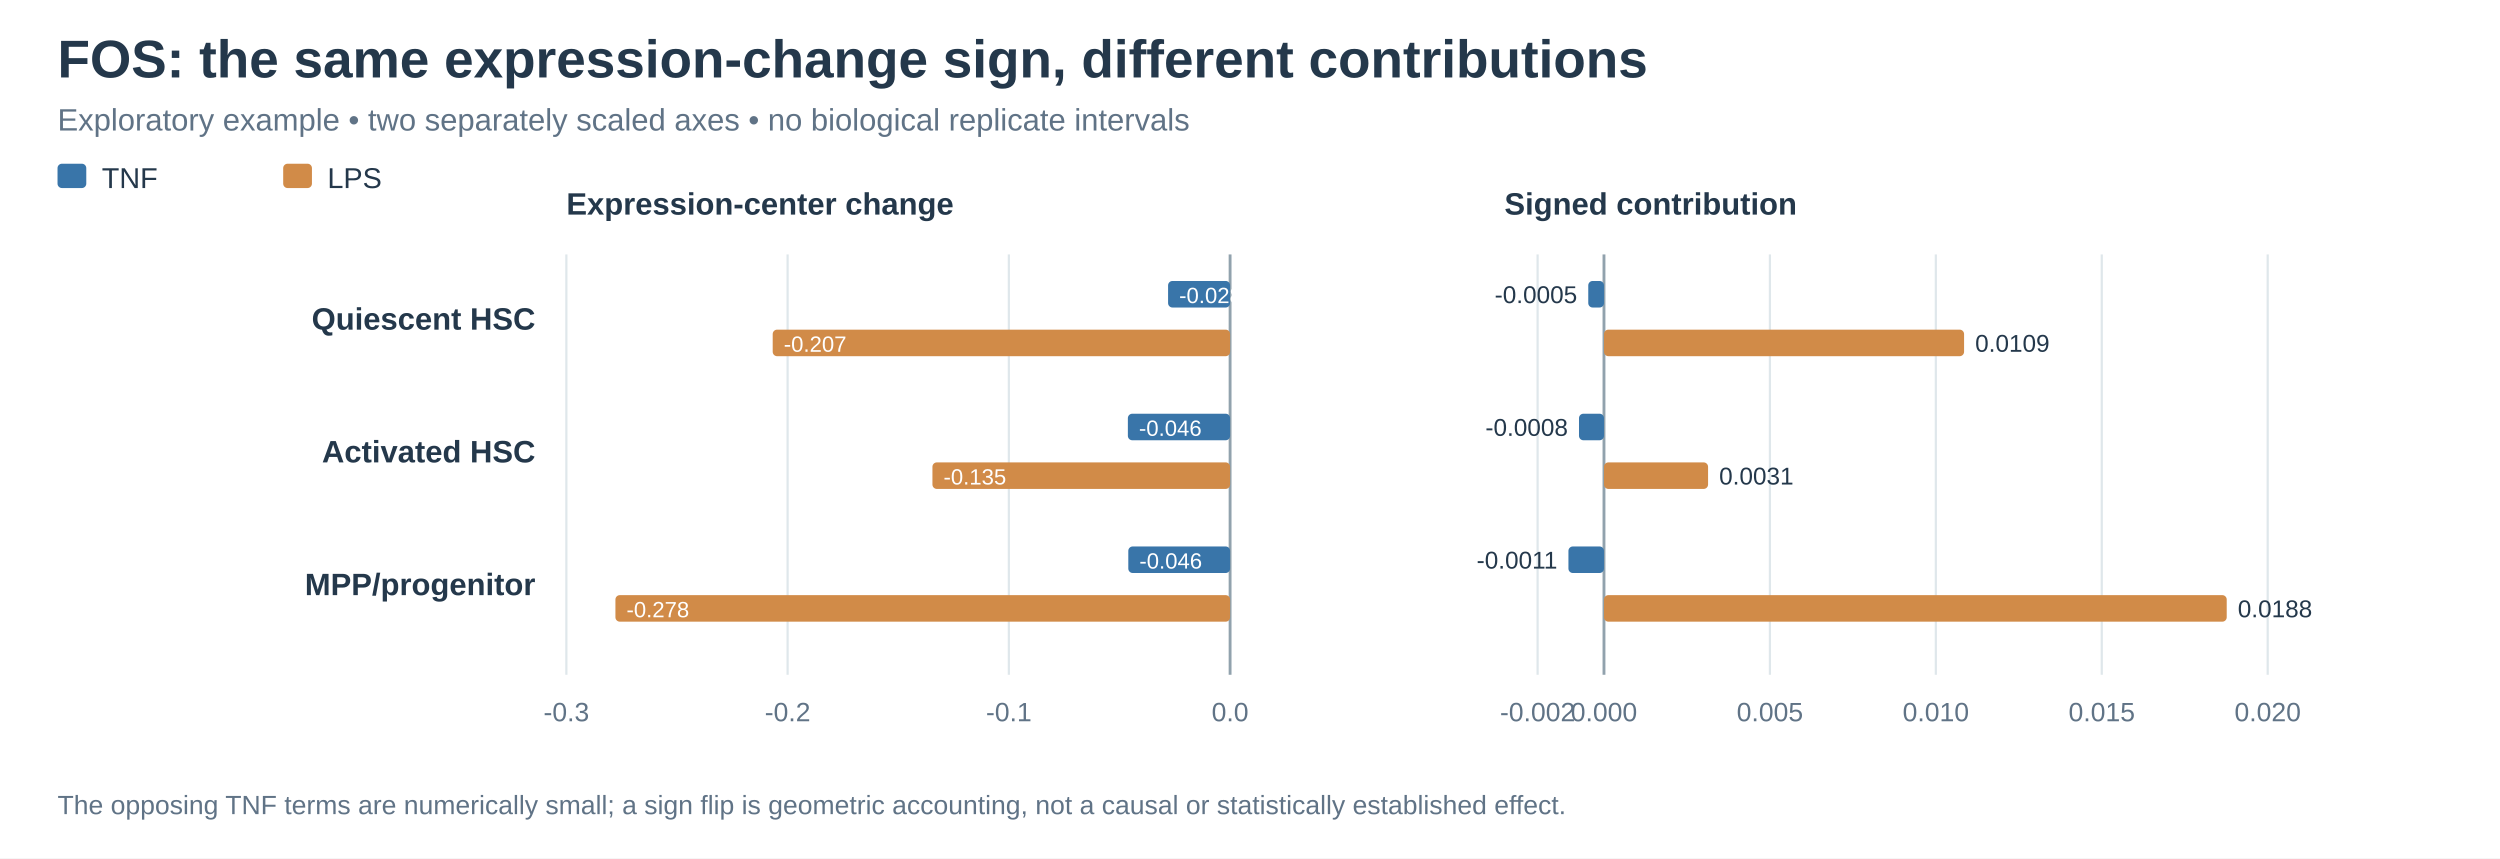
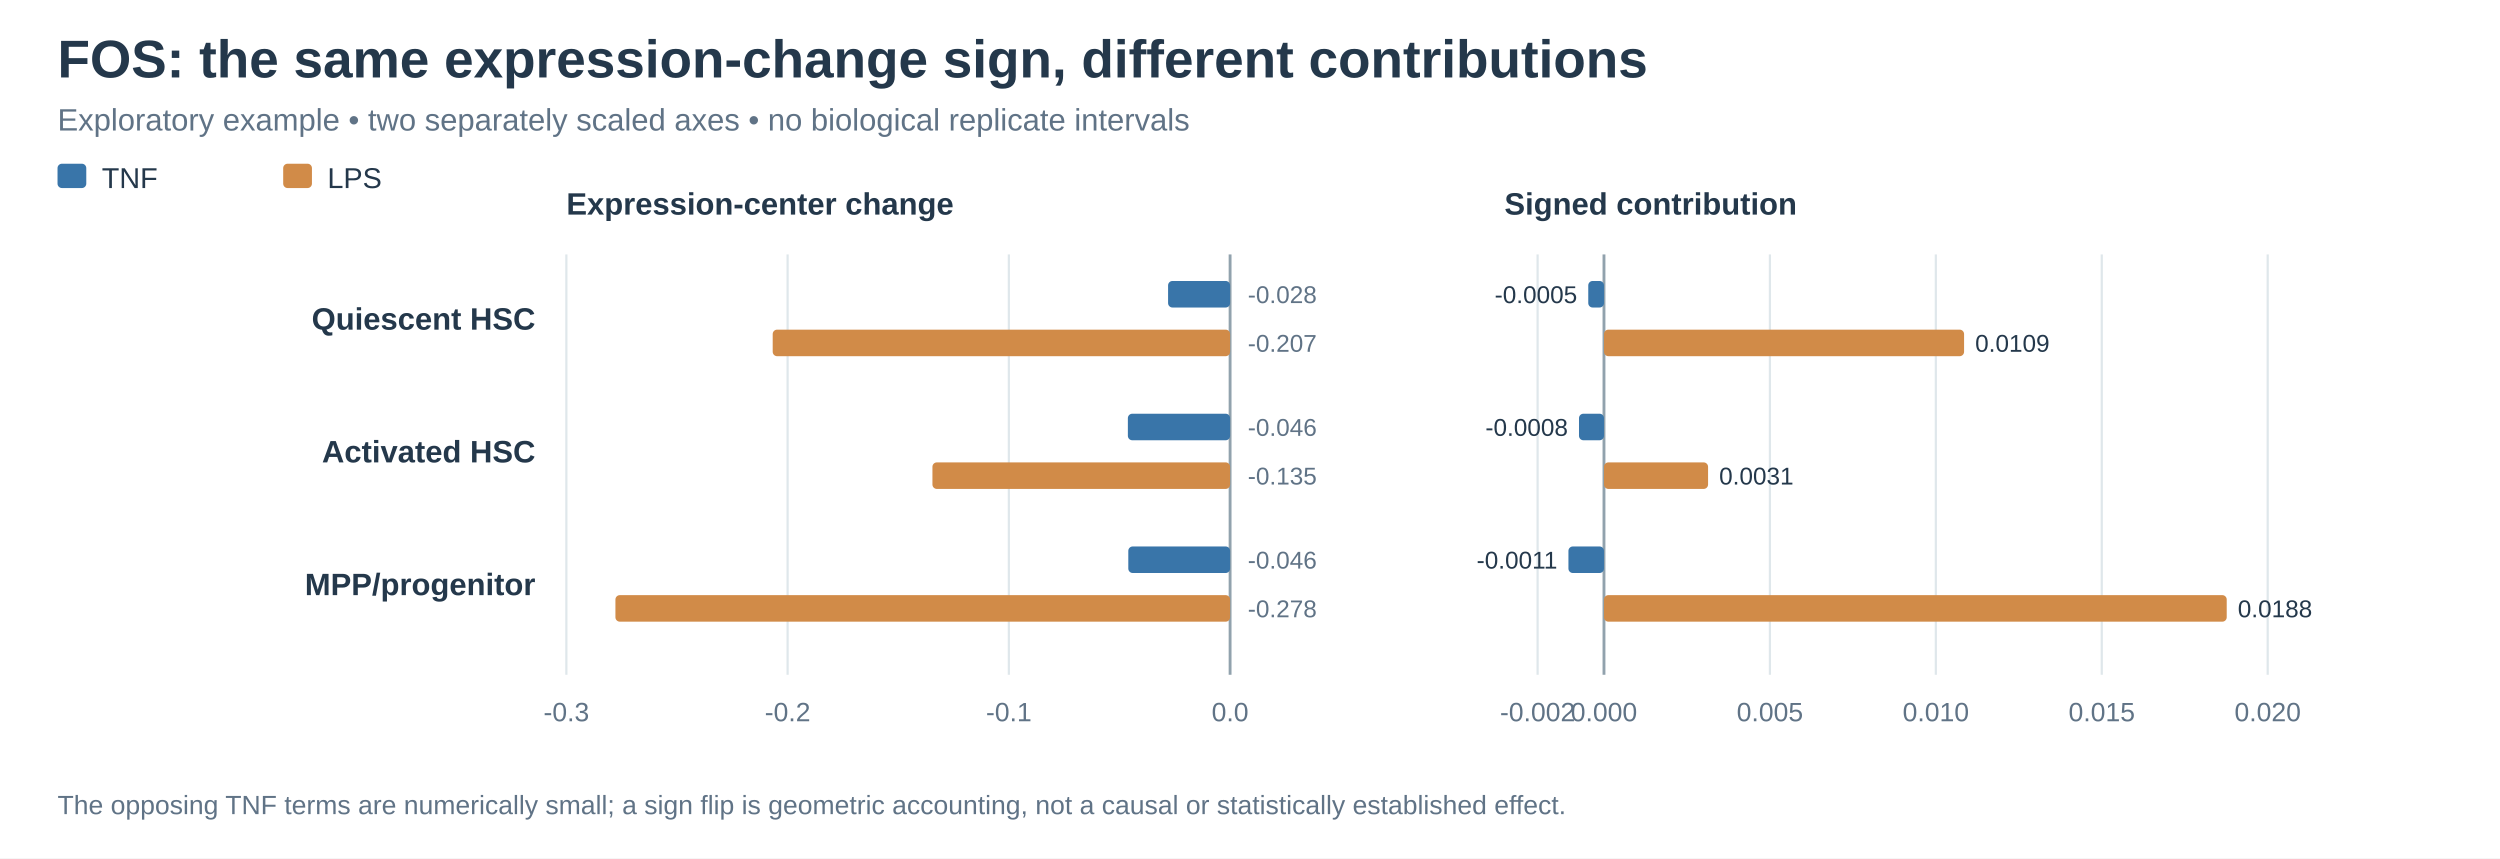
<svg xmlns="http://www.w3.org/2000/svg" viewBox="0 0 1130 388" width="1130" height="388" role="img" aria-labelledby="title description">
  <rect width="100%" height="100%" fill="white" />
  <g font-family="Arial, Helvetica, sans-serif">
    <text x="26" y="35" font-size="24" fill="#24384B" text-anchor="start" font-weight="600">FOS: the same expression-change sign, different contributions</text>
    <text x="26" y="59" font-size="14" fill="#607386" text-anchor="start">Exploratory example • two separately scaled axes • no biological replicate intervals</text>
    <rect x="26" y="74" width="13" height="11" fill="#3975A9" rx="2" />
    <text x="46" y="85" font-size="13" fill="#24384B" text-anchor="start">TNF</text>
    <rect x="128" y="74" width="13" height="11" fill="#D18B48" rx="2" />
    <text x="148" y="85" font-size="13" fill="#24384B" text-anchor="start">LPS</text>
    <text x="256" y="97" font-size="14" fill="#24384B" text-anchor="start" font-weight="600">Expression-center change</text>
    <text x="680" y="97" font-size="14" fill="#24384B" text-anchor="start" font-weight="600">Signed contribution</text>
    <line x1="256" y1="115" x2="256" y2="305" stroke="#DFE7EB" stroke-width="1" />
    <text x="256" y="326" font-size="12" fill="#607386" text-anchor="middle">-0.3</text>
    <line x1="356" y1="115" x2="356" y2="305" stroke="#DFE7EB" stroke-width="1" />
    <text x="356" y="326" font-size="12" fill="#607386" text-anchor="middle">-0.2</text>
    <line x1="456" y1="115" x2="456" y2="305" stroke="#DFE7EB" stroke-width="1" />
    <text x="456" y="326" font-size="12" fill="#607386" text-anchor="middle">-0.1</text>
    <line x1="556" y1="115" x2="556" y2="305" stroke="#91A2AD" stroke-width="1.3" />
    <text x="556" y="326" font-size="12" fill="#607386" text-anchor="middle">0.0</text>
    <line x1="695" y1="115" x2="695" y2="305" stroke="#DFE7EB" stroke-width="1" />
    <text x="695" y="326" font-size="12" fill="#607386" text-anchor="middle">-0.002</text>
    <line x1="725" y1="115" x2="725" y2="305" stroke="#91A2AD" stroke-width="1.3" />
    <text x="725" y="326" font-size="12" fill="#607386" text-anchor="middle">0.000</text>
    <line x1="800" y1="115" x2="800" y2="305" stroke="#DFE7EB" stroke-width="1" />
    <text x="800" y="326" font-size="12" fill="#607386" text-anchor="middle">0.005</text>
    <line x1="875" y1="115" x2="875" y2="305" stroke="#DFE7EB" stroke-width="1" />
    <text x="875" y="326" font-size="12" fill="#607386" text-anchor="middle">0.010</text>
    <line x1="950" y1="115" x2="950" y2="305" stroke="#DFE7EB" stroke-width="1" />
    <text x="950" y="326" font-size="12" fill="#607386" text-anchor="middle">0.015</text>
    <line x1="1025" y1="115" x2="1025" y2="305" stroke="#DFE7EB" stroke-width="1" />
    <text x="1025" y="326" font-size="12" fill="#607386" text-anchor="middle">0.020</text>
    <text x="242" y="149" font-size="14" fill="#24384B" text-anchor="end" font-weight="600">Quiescent HSC</text>
    <rect x="527.97" y="127" width="28.03" height="12" fill="#3975A9" rx="2" />
-     <text x="532.97" y="137" font-size="10" fill="white" text-anchor="start">-0.028</text>
+     <text x="564" y="137" font-size="11" fill="#607386" text-anchor="start">-0.028</text>
    <rect x="717.892" y="127" width="7.108" height="12" fill="#3975A9" rx="2" />
    <text x="712.892" y="137" font-size="11" fill="#24384B" text-anchor="end">-0.0005</text>
    <rect x="349.261" y="149" width="206.739" height="12" fill="#D18B48" rx="2" />
-     <text x="354.261" y="159" font-size="10" fill="white" text-anchor="start">-0.207</text>
+     <text x="564" y="159" font-size="11" fill="#607386" text-anchor="start">-0.207</text>
    <rect x="725" y="149" width="162.764" height="12" fill="#D18B48" rx="2" />
    <text x="892.764" y="159" font-size="11" fill="#24384B" text-anchor="start">0.0109</text>
    <text x="242" y="209" font-size="14" fill="#24384B" text-anchor="end" font-weight="600">Activated HSC</text>
    <rect x="509.794" y="187" width="46.206" height="12" fill="#3975A9" rx="2" />
-     <text x="514.794" y="197" font-size="10" fill="white" text-anchor="start">-0.046</text>
+     <text x="564" y="197" font-size="11" fill="#607386" text-anchor="start">-0.046</text>
    <rect x="713.706" y="187" width="11.294" height="12" fill="#3975A9" rx="2" />
    <text x="708.706" y="197" font-size="11" fill="#24384B" text-anchor="end">-0.0008</text>
    <rect x="421.46" y="209" width="134.54" height="12" fill="#D18B48" rx="2" />
-     <text x="426.46" y="219" font-size="10" fill="white" text-anchor="start">-0.135</text>
+     <text x="564" y="219" font-size="11" fill="#607386" text-anchor="start">-0.135</text>
    <rect x="725" y="209" width="47.048" height="12" fill="#D18B48" rx="2" />
    <text x="777.048" y="219" font-size="11" fill="#24384B" text-anchor="start">0.0031</text>
    <text x="242" y="269" font-size="14" fill="#24384B" text-anchor="end" font-weight="600">MPP/progenitor</text>
    <rect x="509.991" y="247" width="46.009" height="12" fill="#3975A9" rx="2" />
-     <text x="514.991" y="257" font-size="10" fill="white" text-anchor="start">-0.046</text>
+     <text x="564" y="257" font-size="11" fill="#607386" text-anchor="start">-0.046</text>
    <rect x="708.931" y="247" width="16.069" height="12" fill="#3975A9" rx="2" />
    <text x="703.931" y="257" font-size="11" fill="#24384B" text-anchor="end">-0.0011</text>
    <rect x="278.171" y="269" width="277.829" height="12" fill="#D18B48" rx="2" />
-     <text x="283.171" y="279" font-size="10" fill="white" text-anchor="start">-0.278</text>
+     <text x="564" y="279" font-size="11" fill="#607386" text-anchor="start">-0.278</text>
    <rect x="725" y="269" width="281.478" height="12" fill="#D18B48" rx="2" />
    <text x="1011.478" y="279" font-size="11" fill="#24384B" text-anchor="start">0.0188</text>
    <text x="26" y="368" font-size="12" fill="#607386" text-anchor="start">The opposing TNF terms are numerically small; a sign flip is geometric accounting, not a causal or statistically established effect.</text>
  </g>
</svg>
